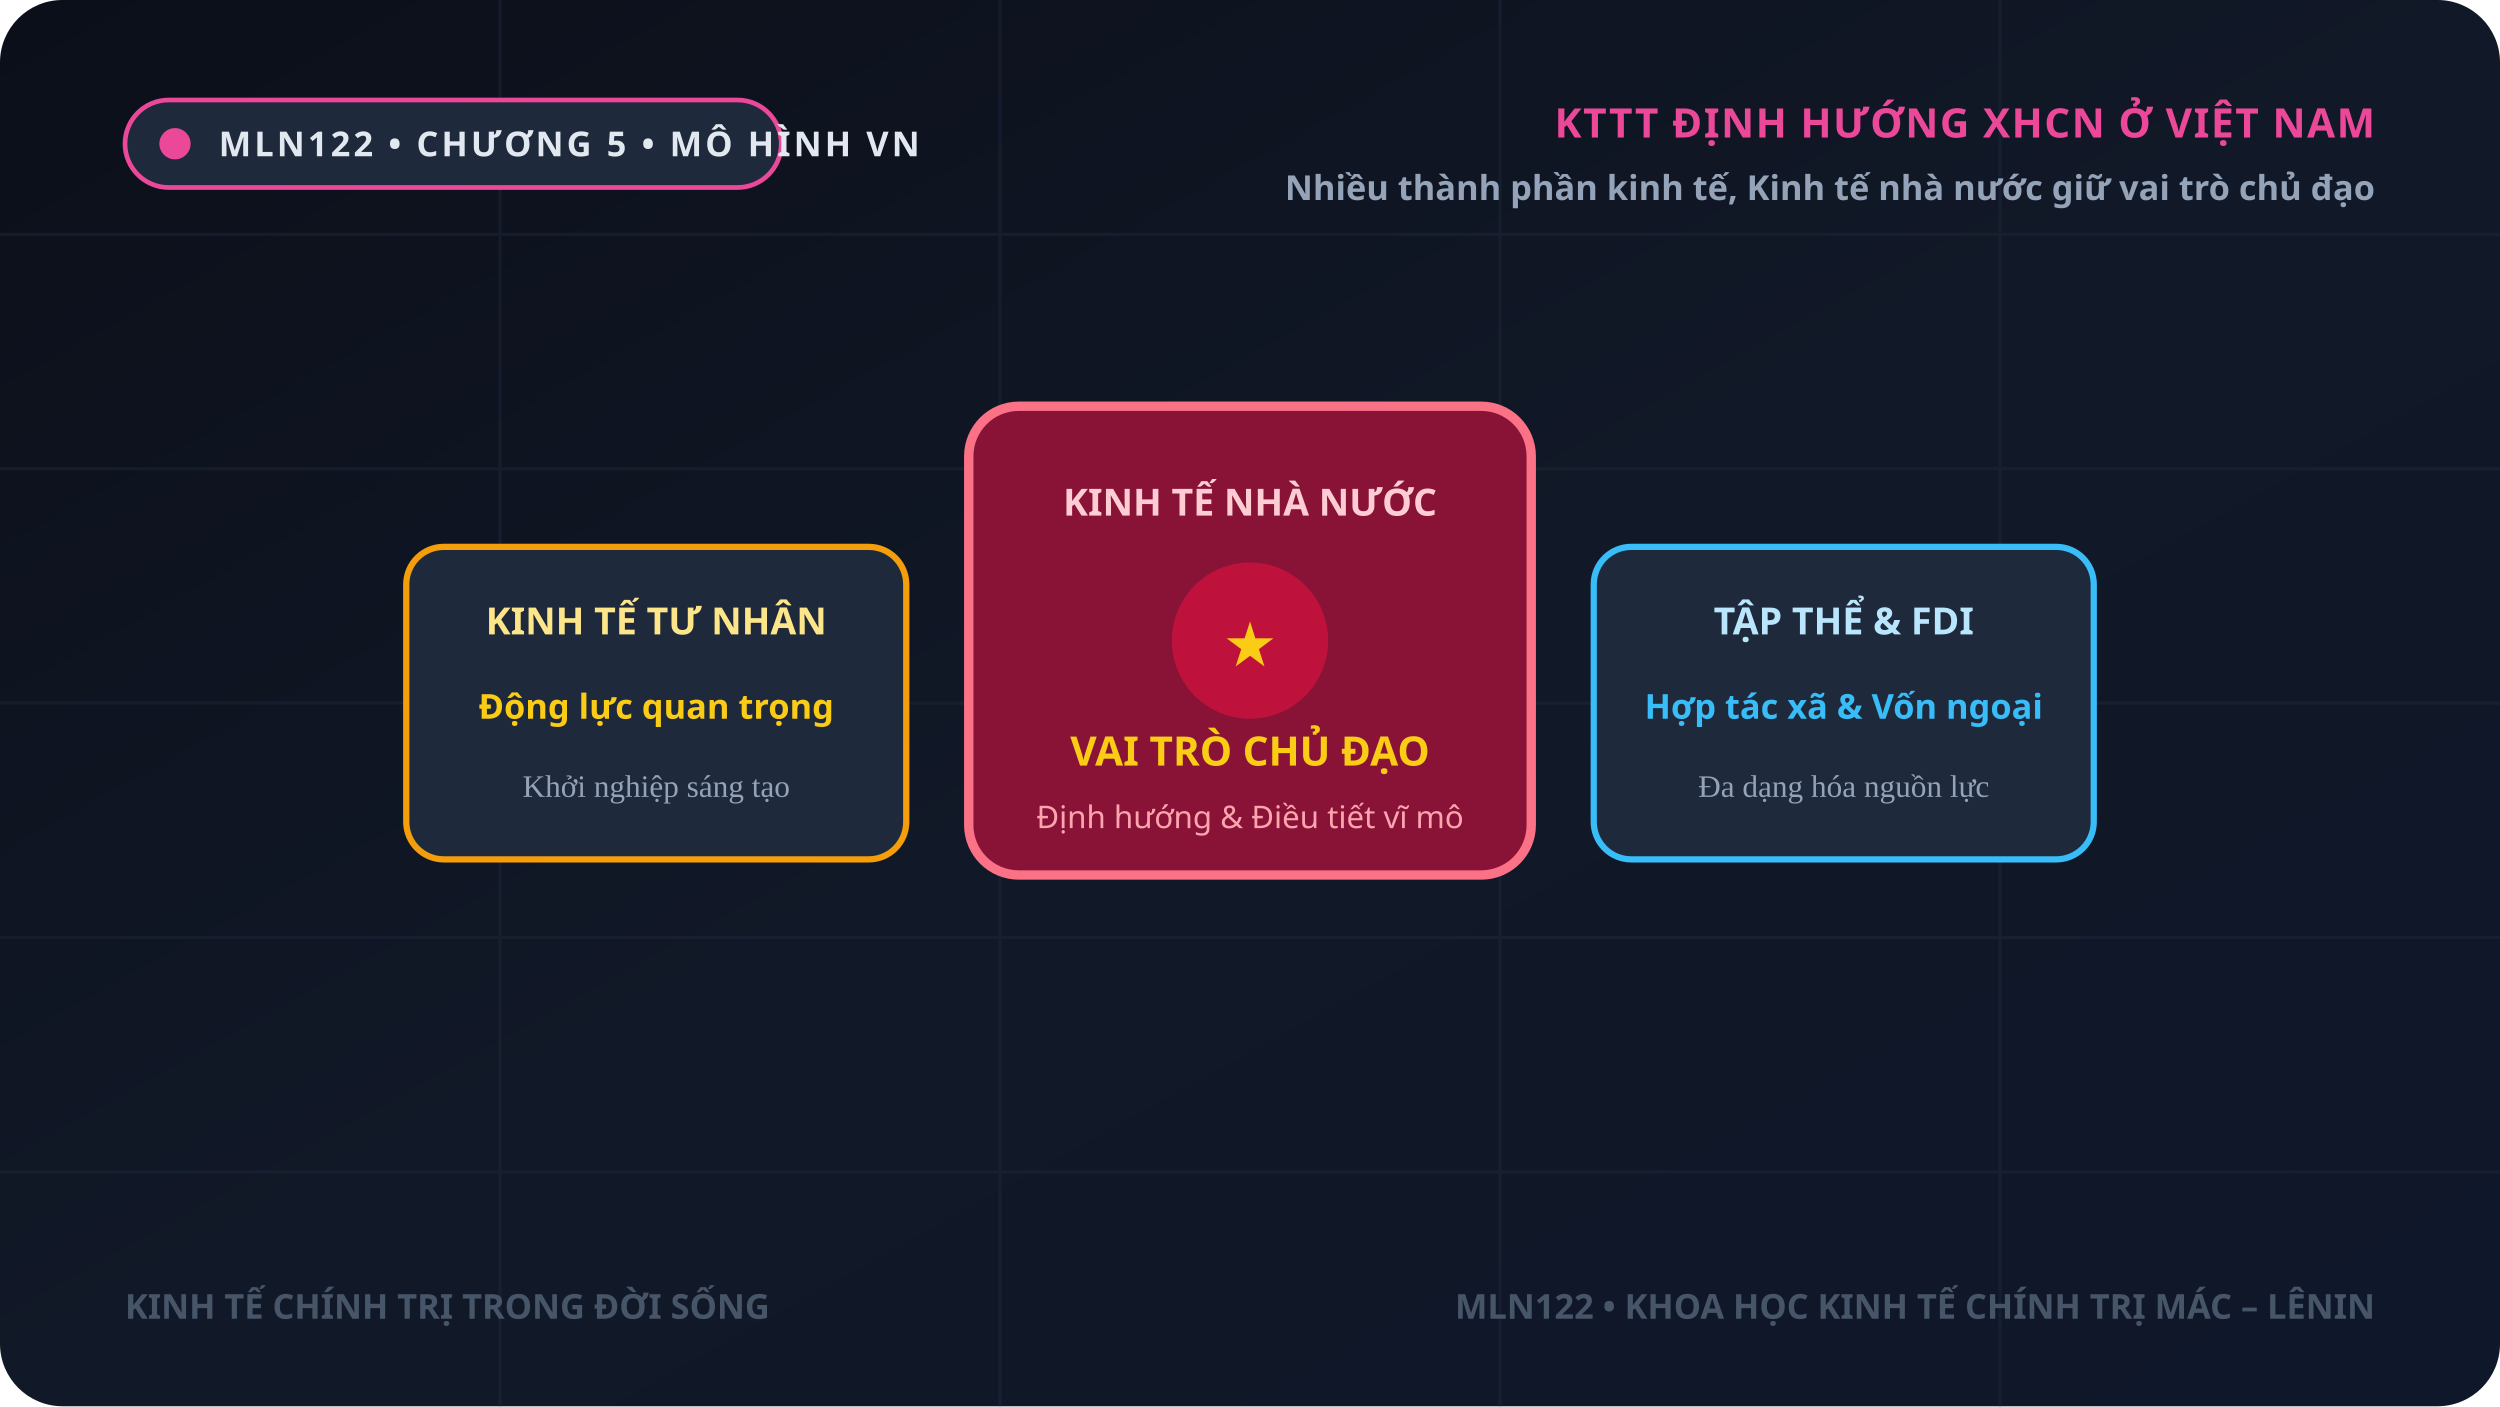
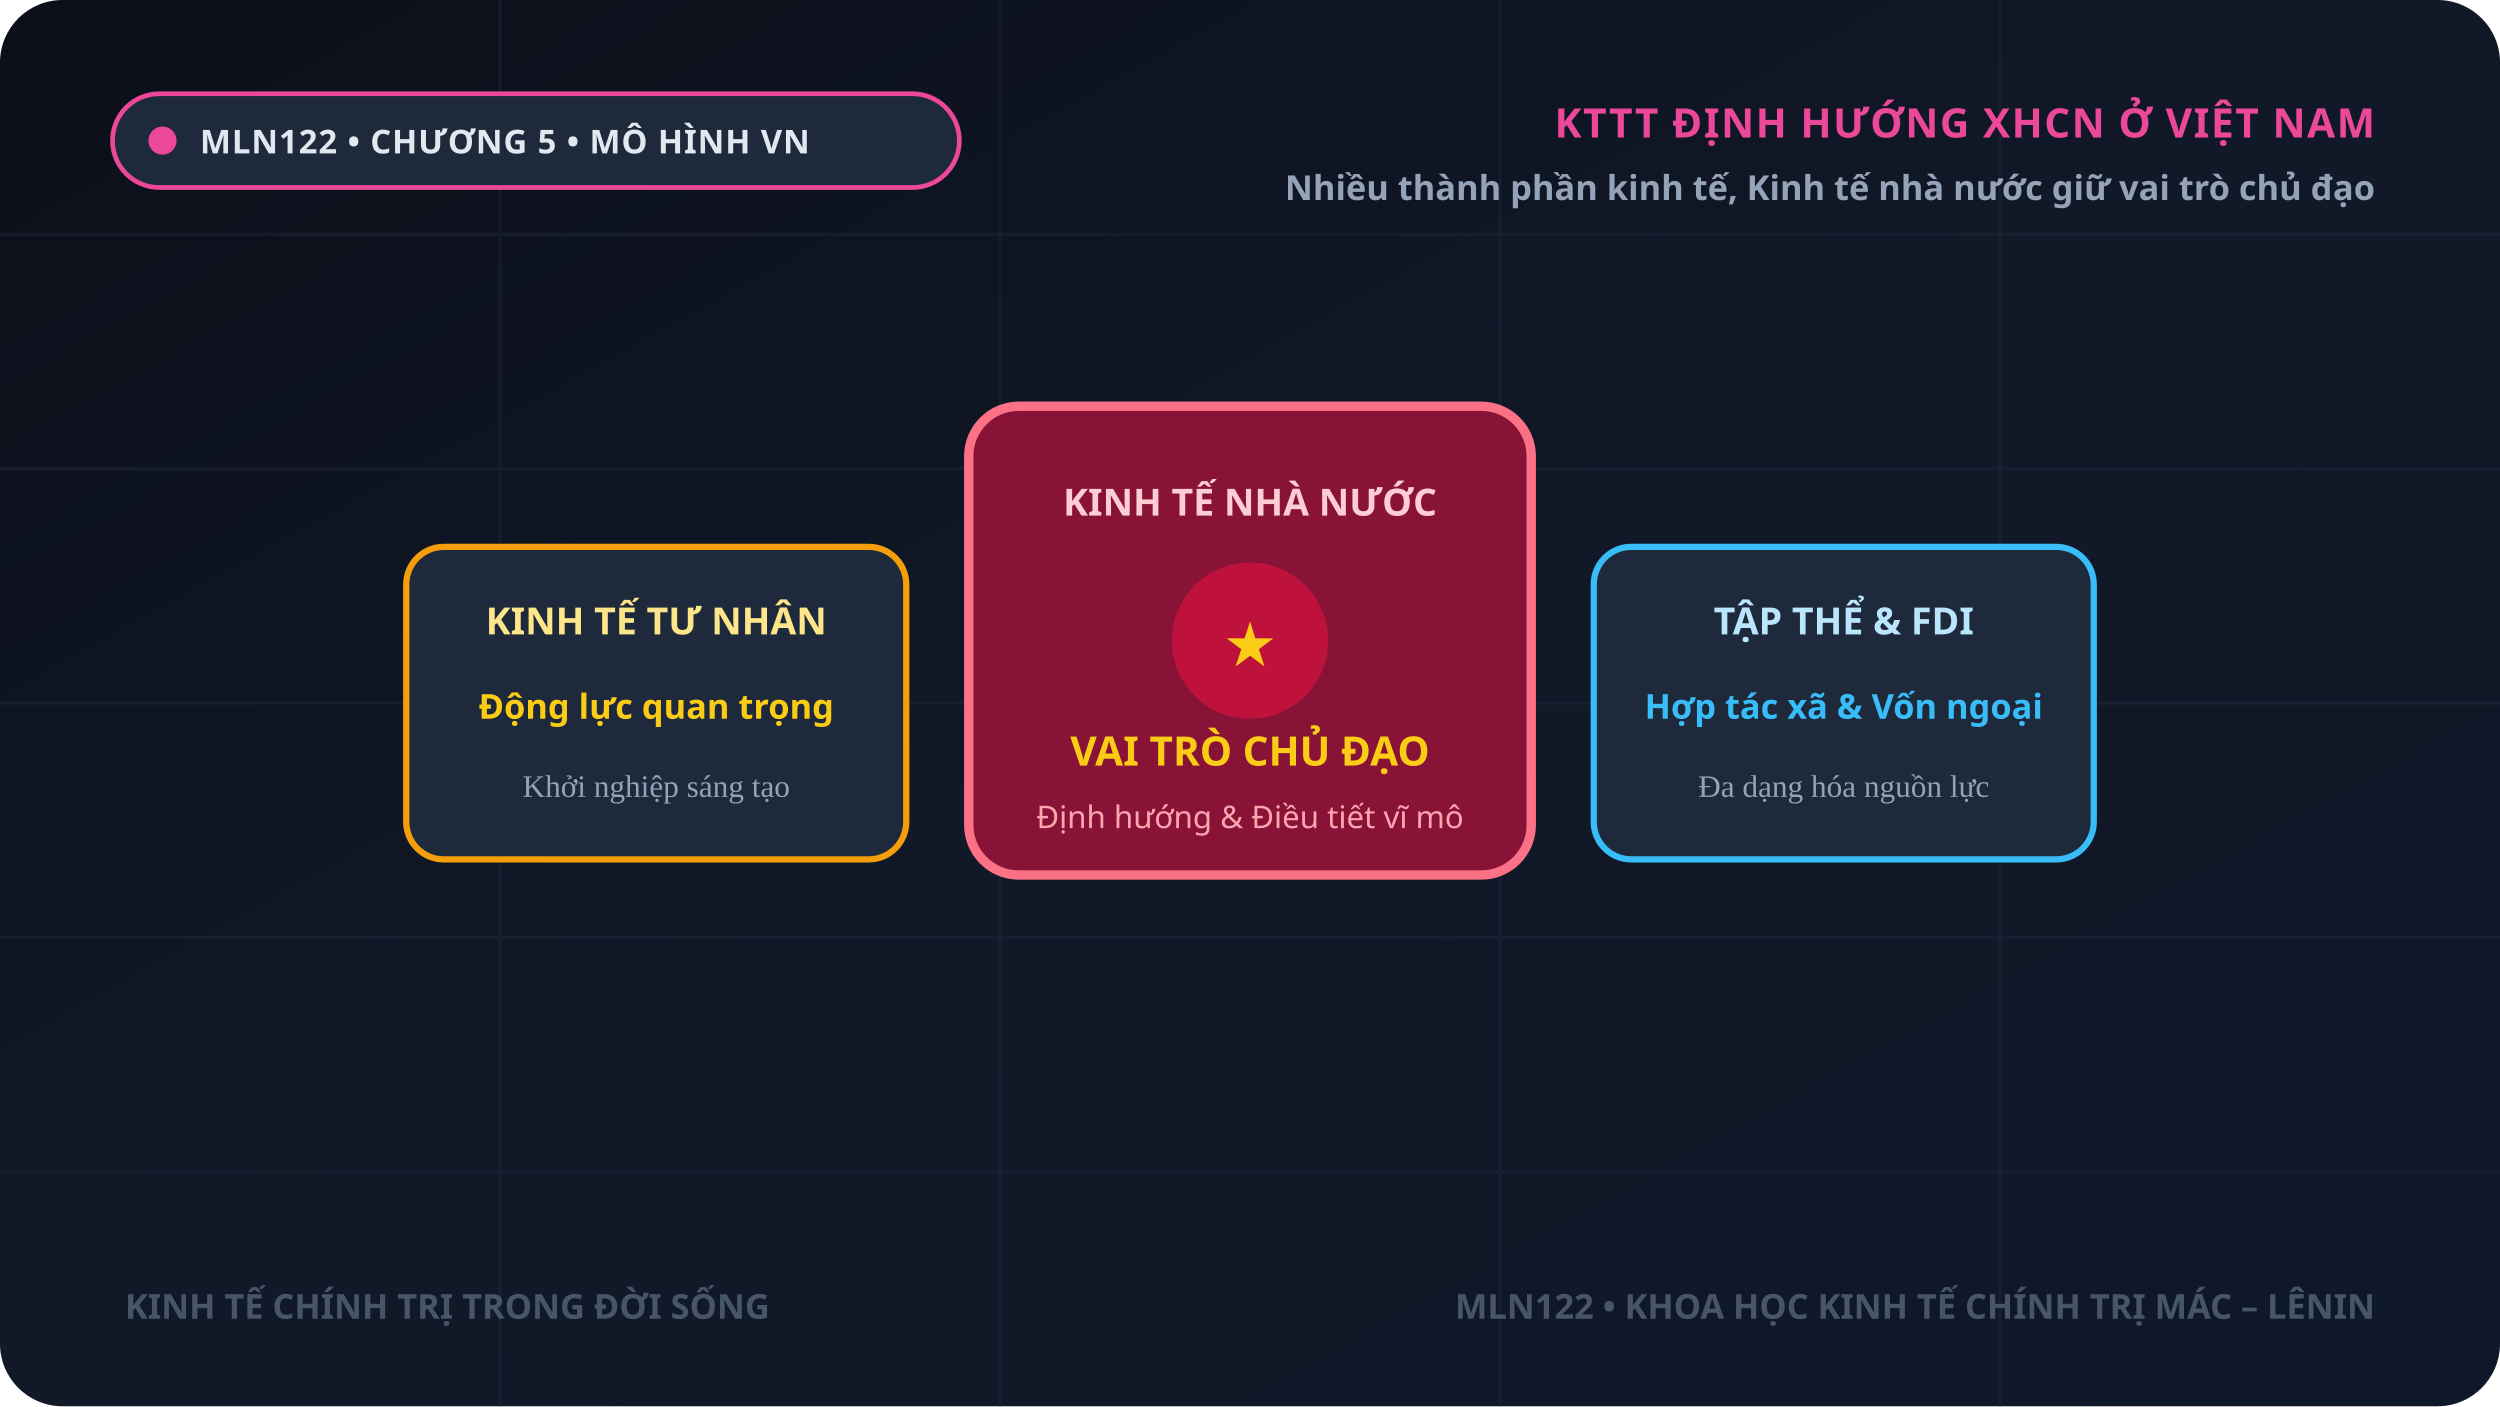
<svg xmlns="http://www.w3.org/2000/svg" viewBox="0 0 800 450" width="800" height="450">
  <defs>
    <linearGradient id="bgGrad" x1="0%" y1="0%" x2="100%" y2="100%">
      <stop offset="0%" stop-color="#0b0f19" />
      <stop offset="50%" stop-color="#111827" />
      <stop offset="100%" stop-color="#0f172a" />
    </linearGradient>
    <linearGradient id="blueGlow" x1="0%" y1="0%" x2="100%" y2="100%">
      <stop offset="0%" stop-color="#38bdf8" />
      <stop offset="100%" stop-color="#0284c7" />
    </linearGradient>
    <linearGradient id="goldGlow" x1="0%" y1="0%" x2="100%" y2="100%">
      <stop offset="0%" stop-color="#fbbf24" />
      <stop offset="100%" stop-color="#d97706" />
    </linearGradient>
    <linearGradient id="greenGlow" x1="0%" y1="0%" x2="100%" y2="100%">
      <stop offset="0%" stop-color="#34d399" />
      <stop offset="100%" stop-color="#059669" />
    </linearGradient>
    <linearGradient id="purpleGlow" x1="0%" y1="0%" x2="100%" y2="100%">
      <stop offset="0%" stop-color="#c084fc" />
      <stop offset="100%" stop-color="#7c3aed" />
    </linearGradient>
    <linearGradient id="roseGlow" x1="0%" y1="0%" x2="100%" y2="100%">
      <stop offset="0%" stop-color="#fb7185" />
      <stop offset="100%" stop-color="#e11d48" />
    </linearGradient>
    <linearGradient id="cyanGlow" x1="0%" y1="0%" x2="100%" y2="100%">
      <stop offset="0%" stop-color="#22d3ee" />
      <stop offset="100%" stop-color="#0891b2" />
    </linearGradient>
    <filter id="softGlow" x="-20%" y="-20%" width="140%" height="140%">
      <feGaussianBlur stdDeviation="8" result="blur" />
      <feComposite in="SourceGraphic" in2="blur" operator="over" />
    </filter>
  </defs>
  <rect width="800" height="450" rx="20" fill="url(#bgGrad)" />
  <g stroke="#1e293b" stroke-width="1" opacity="0.45">
    <line x1="0" y1="75" x2="800" y2="75" />
    <line x1="0" y1="150" x2="800" y2="150" />
    <line x1="0" y1="225" x2="800" y2="225" />
    <line x1="0" y1="300" x2="800" y2="300" />
    <line x1="0" y1="375" x2="800" y2="375" />
    <line x1="160" y1="0" x2="160" y2="450" />
    <line x1="320" y1="0" x2="320" y2="450" />
    <line x1="480" y1="0" x2="480" y2="450" />
    <line x1="640" y1="0" x2="640" y2="450" />
  </g>
-   <g transform="translate(40, 32)">
-     <rect width="210" height="28" rx="14" fill="#1e293b" stroke="#ec4899" stroke-width="1.5" />
-     <circle cx="16" cy="14" r="5" fill="#ec4899" />
-     <text x="30" y="18" fill="#e2e8f0" font-family="'Be Vietnam Pro', system-ui, sans-serif" font-size="11" font-weight="800" letter-spacing="1">MLN122 • CHƯƠNG 5 • MÔ HÌNH VN</text>
+   <g transform="translate(36, 30)">
+     <rect width="271" height="30" rx="15" fill="#1e293b" stroke="#ec4899" stroke-width="1.5" />
+     <circle cx="16" cy="15" r="4.5" fill="#ec4899" />
+     <text x="28" y="15" fill="#e2e8f0" font-family="'Be Vietnam Pro', 'Segoe UI', -apple-system, sans-serif" font-size="10.5" font-weight="800" letter-spacing="0.3" dominant-baseline="central">MLN122 • CHƯƠNG 5 • MÔ HÌNH VN</text>
  </g>
  <text x="760" y="44" fill="#ec4899" font-family="'Be Vietnam Pro', system-ui, sans-serif" font-size="13" font-weight="800" text-anchor="end" letter-spacing="0.5">KTTT ĐỊNH HƯỚNG XHCN Ở VIỆT NAM</text>
  <text x="760" y="64" fill="#94a3b8" font-family="'Be Vietnam Pro', system-ui, sans-serif" font-size="11" font-weight="600" text-anchor="end">Nhiều thành phần kinh tế, Kinh tế nhà nước giữ vai trò chủ đạo</text>
  <g transform="translate(400, 215)">
    <rect x="-90" y="-85" width="180" height="150" rx="16" fill="#881337" stroke="#fb7185" stroke-width="3" />
    <text x="0" y="-50" fill="#fecdd3" font-family="'Be Vietnam Pro', sans-serif" font-size="12" font-weight="900" text-anchor="middle">KINH TẾ NHÀ NƯỚC</text>
    <circle cx="0" cy="-10" r="25" fill="#be123c" />
    <text x="0" y="-2" fill="#facc15" font-size="20" text-anchor="middle">★</text>
    <text x="0" y="30" fill="#facc15" font-family="'Be Vietnam Pro', sans-serif" font-size="13" font-weight="900" text-anchor="middle">VAI TRÒ CHỦ ĐẠO</text>
    <text x="0" y="50" fill="#fda4af" font-family="'Be Vietnam Pro', sans-serif" font-size="10" text-anchor="middle">Định hướng &amp; Điều tiết vĩ mô</text>
    <rect x="-270" y="-40" width="160" height="100" rx="12" fill="#1e293b" stroke="#f59e0b" stroke-width="2" />
    <text x="-190" y="-12" fill="#fde68a" font-family="'Be Vietnam Pro', sans-serif" font-size="12" font-weight="800" text-anchor="middle">KINH TẾ TƯ NHÂN</text>
    <text x="-190" y="15" fill="#facc15" font-family="'Be Vietnam Pro', sans-serif" font-size="11" font-weight="700" text-anchor="middle">Động lực quan trọng</text>
    <text x="-190" y="40" fill="#94a3b8" font-size="10" text-anchor="middle">Khởi nghiệp sáng tạo</text>
    <rect x="110" y="-40" width="160" height="100" rx="12" fill="#1e293b" stroke="#38bdf8" stroke-width="2" />
    <text x="190" y="-12" fill="#bae6fd" font-family="'Be Vietnam Pro', sans-serif" font-size="12" font-weight="800" text-anchor="middle">TẬP THỂ &amp; FDI</text>
    <text x="190" y="15" fill="#38bdf8" font-family="'Be Vietnam Pro', sans-serif" font-size="11" font-weight="700" text-anchor="middle">Hợp tác xã &amp; Vốn ngoại</text>
    <text x="190" y="40" fill="#94a3b8" font-size="10" text-anchor="middle">Đa dạng hóa nguồn lực</text>
  </g>
  <text x="40" y="422" fill="#475569" font-family="'Be Vietnam Pro', system-ui, sans-serif" font-size="11" font-weight="700">KINH TẾ CHÍNH TRỊ TRONG ĐỜI SỐNG</text>
  <text x="760" y="422" fill="#475569" font-family="'Be Vietnam Pro', system-ui, sans-serif" font-size="11" font-weight="700" text-anchor="end">MLN122 • KHOA HỌC KINH TẾ CHÍNH TRỊ MÁC – LÊNIN</text>
</svg>
